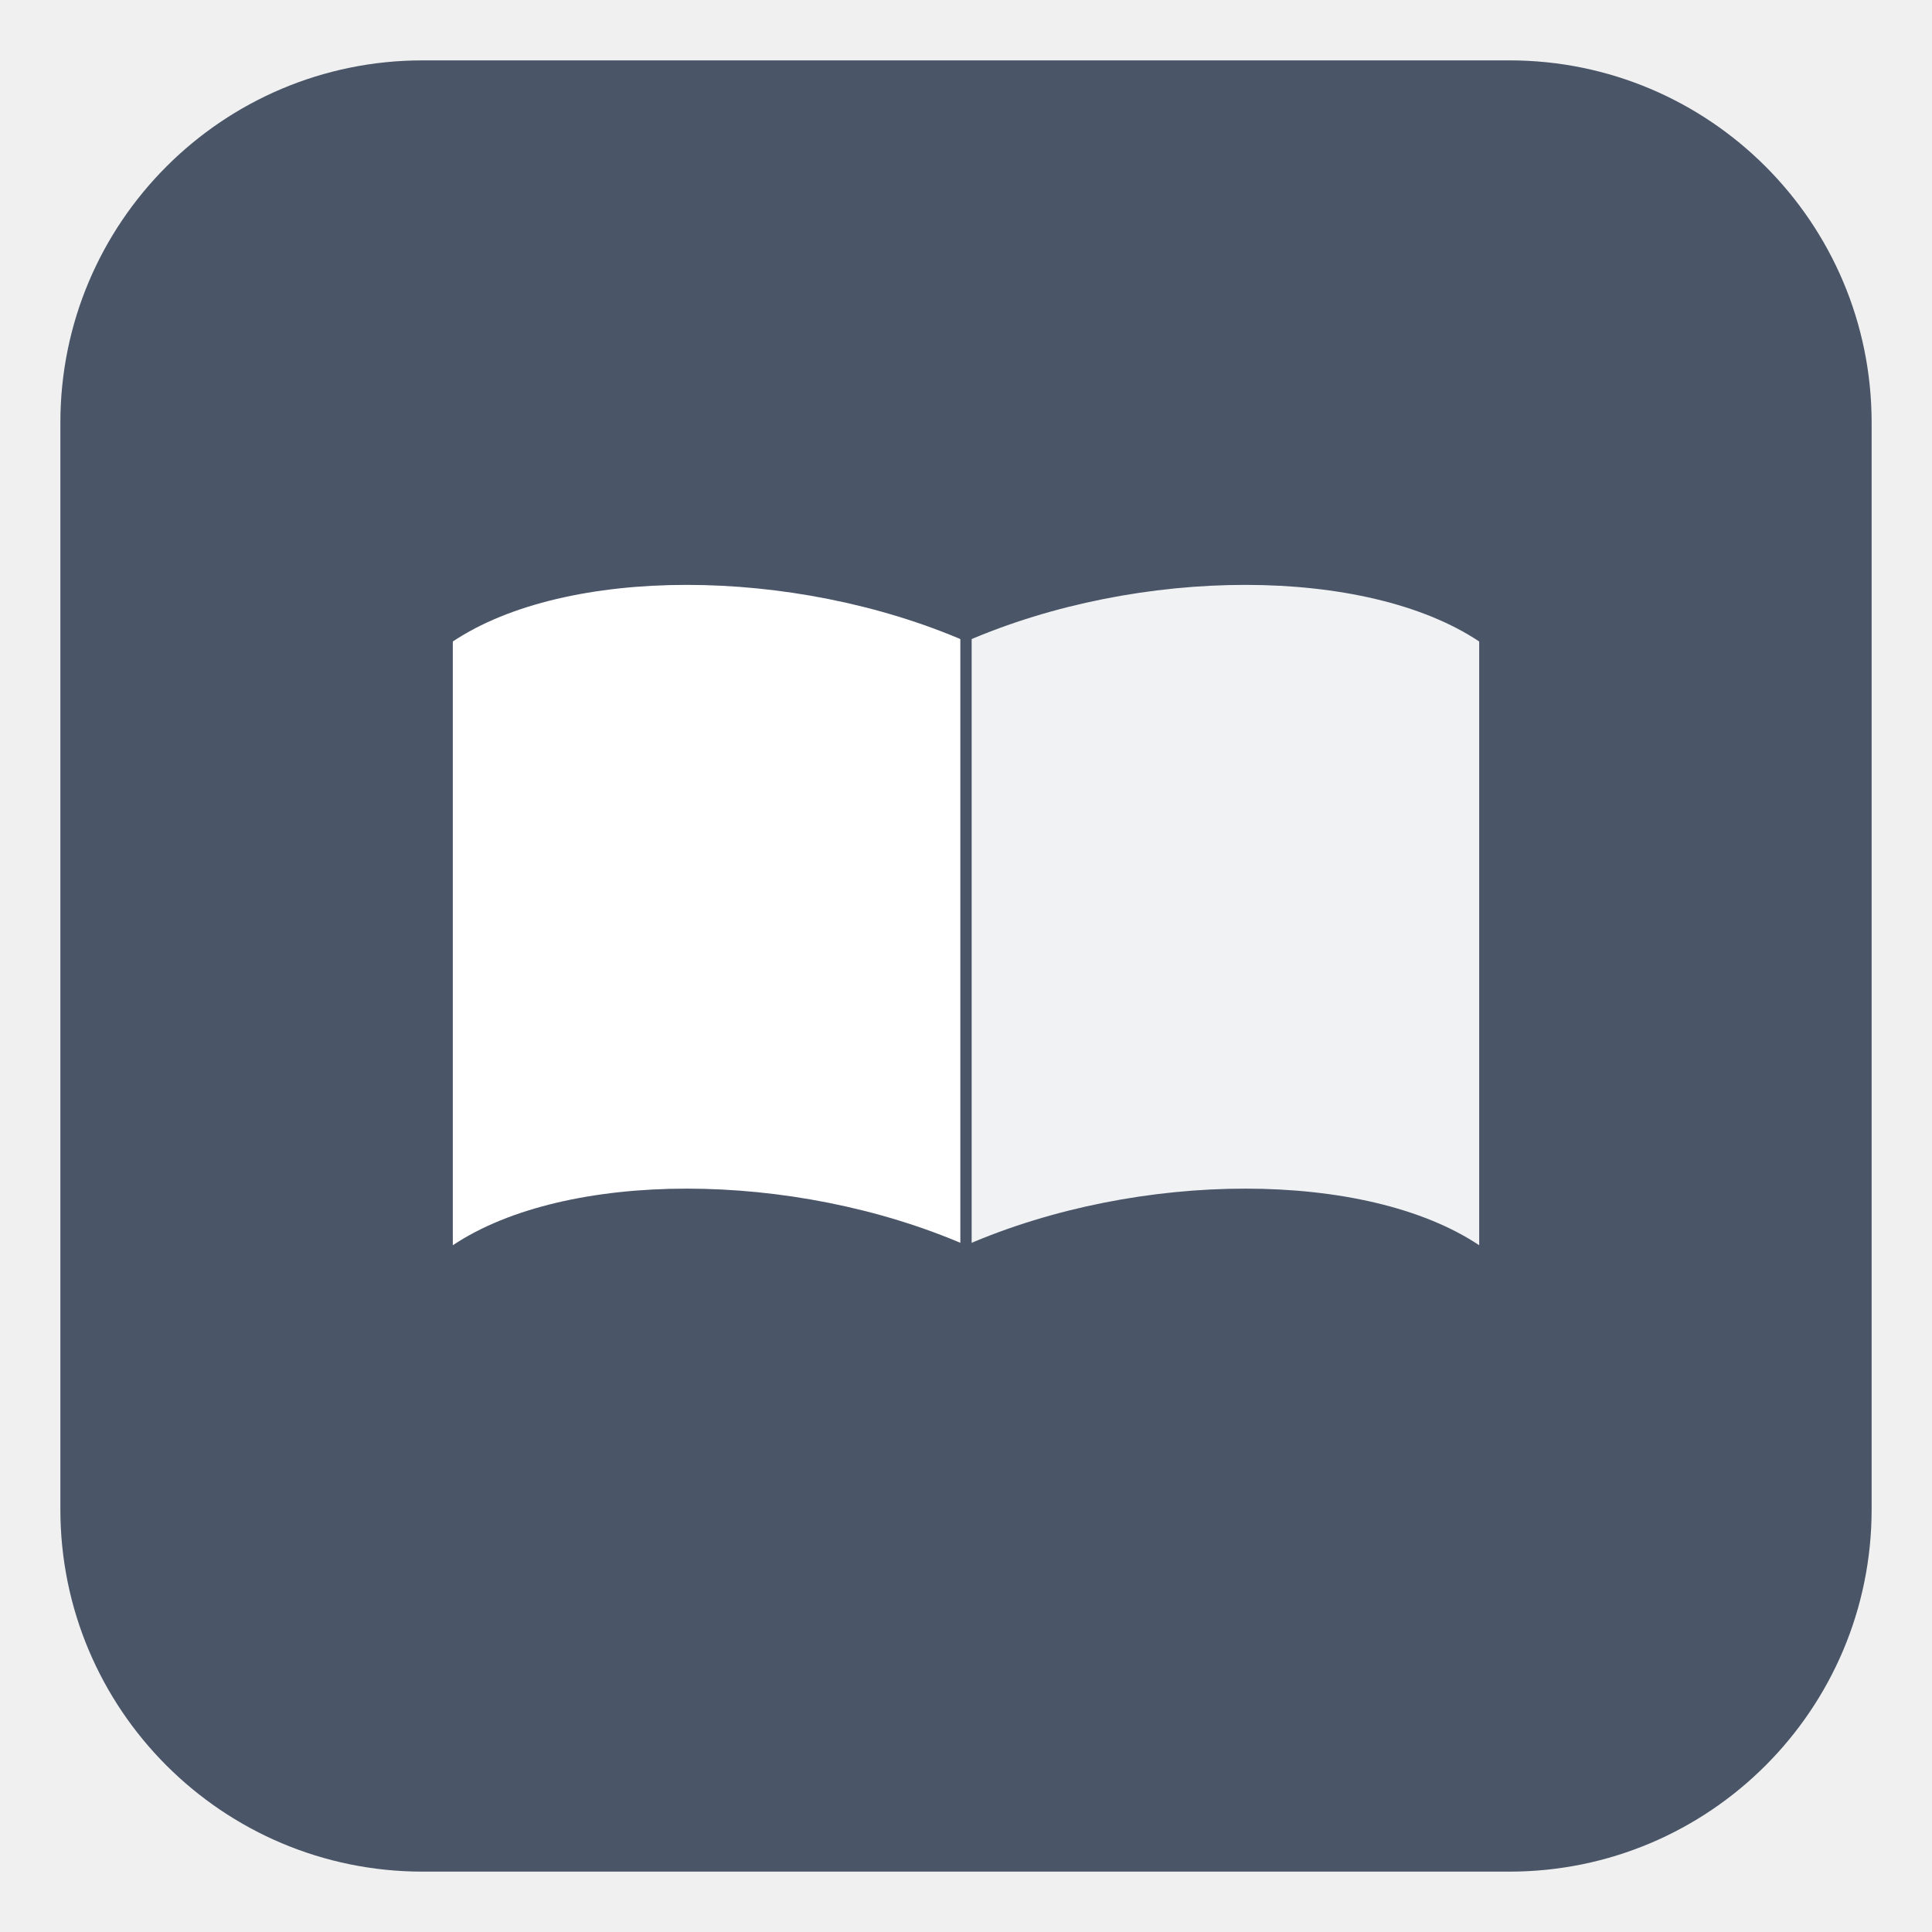
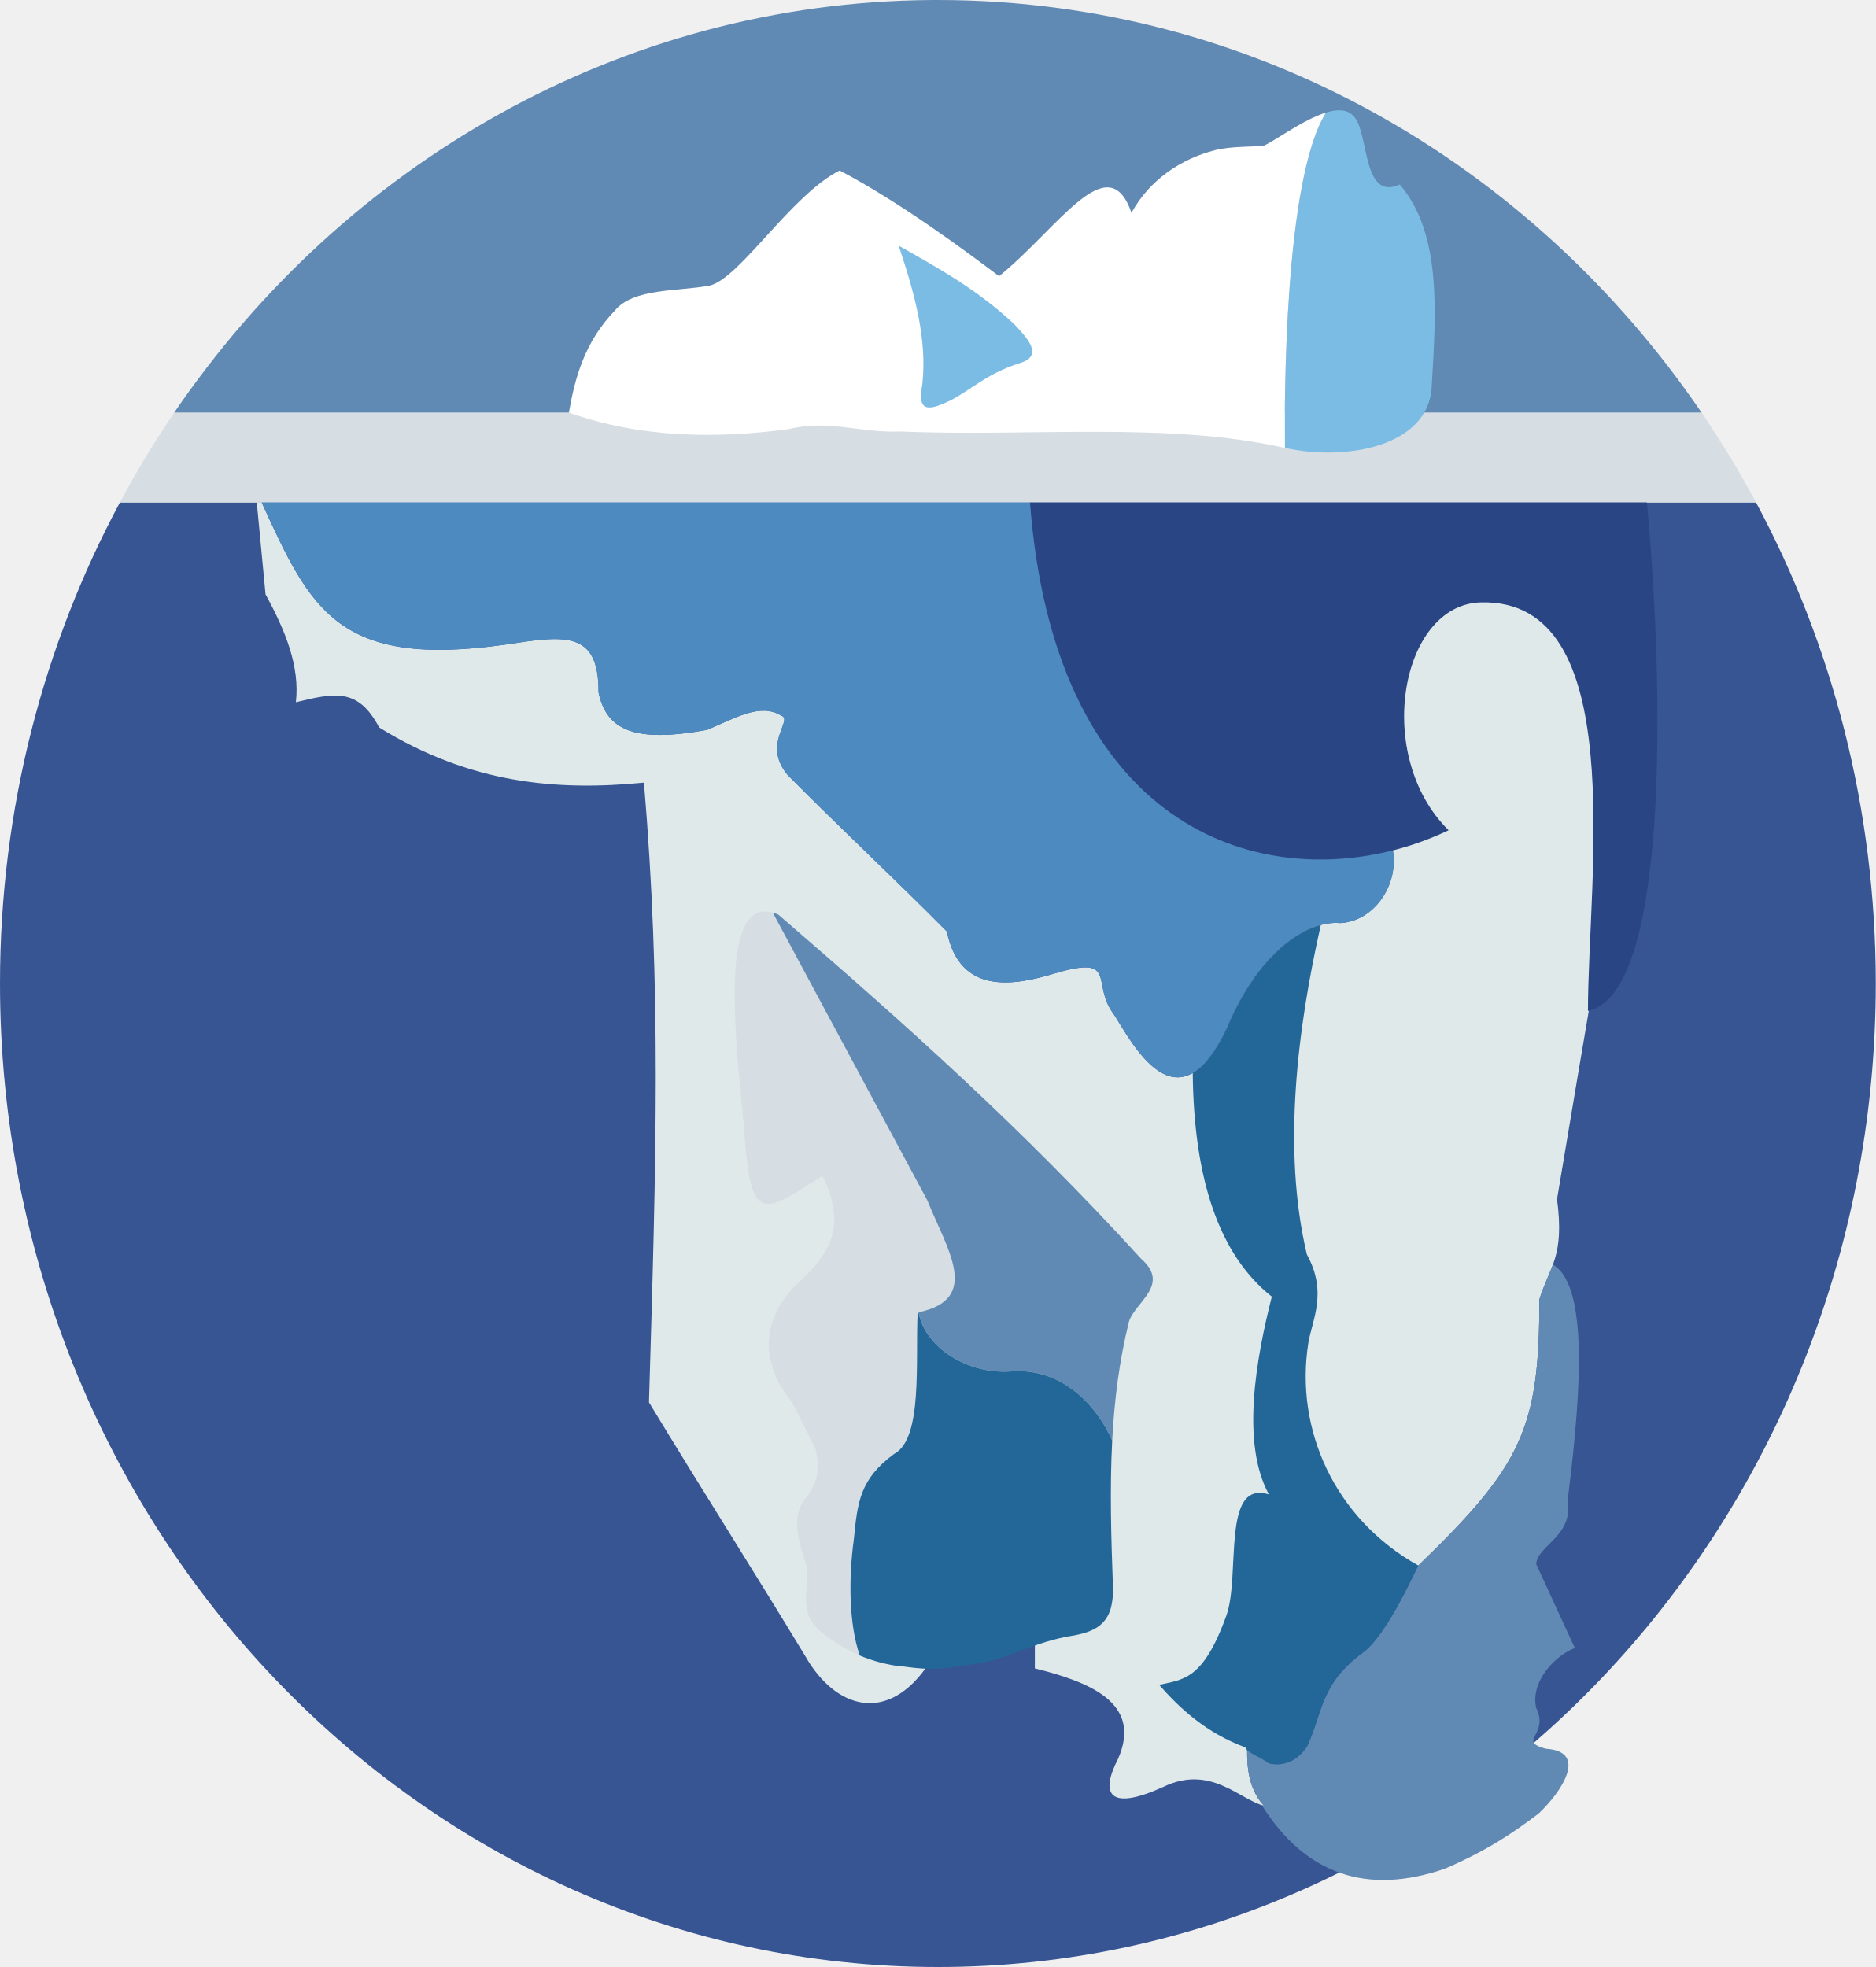
- <svg xmlns="http://www.w3.org/2000/svg" viewBox="0 0 512 512">
-   <rect x="16" y="16" width="480" height="480" rx="96" fill="#4a5568" />
-   <path d="M256,170 C210,150 150,150 120,170 L120,330 C150,310 210,310 256,330 Z" fill="#ffffff" />
-   <path d="M256,170 C302,150 362,150 392,170 L392,330 C362,310 302,310 256,330 Z" fill="#ffffff" fill-opacity="0.92" />
-   <line x1="256" y1="168" x2="256" y2="332" stroke="#4a5568" stroke-width="3" />
+ <svg xmlns="http://www.w3.org/2000/svg" id="svg1325" width="410" height="430" version="1.1">
+   <defs id="defs1328" />
+   <g id="g2492" transform="matrix(1.005595,0,0,1.000506,-0.942714,-0.217568)">
+     <path id="path1334" d="M 203.5,0.219 C 135.607,0.673 75.523,36.175 38.781,90.406 L 370.812,90.406 C 333.833,35.824 273.246,0.219 204.812,0.219 C 204.373,0.219 203.939,0.216 203.5,0.219 z " style="opacity:1;fill:#608ab4;fill-opacity:1;fill-rule:evenodd;stroke:none;stroke-width:0.565;stroke-linecap:butt;stroke-linejoin:round;stroke-miterlimit:4;stroke-dasharray:none;stroke-dashoffset:0;stroke-opacity:1" />
+     <path id="path2488" d="M 27,110 C 10.418,141.083 0.938,176.917 0.938,215.094 C 0.938,333.714 92.283,430 204.812,430 C 317.342,430 408.656,333.714 408.656,215.094 C 408.656,176.917 399.207,141.083 382.625,110 L 27,110 z " style="opacity:1;fill:#375493;fill-opacity:1;fill-rule:evenodd;stroke:none;stroke-width:0.565;stroke-linecap:butt;stroke-linejoin:round;stroke-miterlimit:4;stroke-dasharray:none;stroke-dashoffset:0;stroke-opacity:1" />
+     <path id="path2361" d="M 38.781,90.406 C 34.523,96.691 30.608,103.237 27,110 L 382.625,110 C 379.017,103.237 375.07,96.691 370.812,90.406 L 38.781,90.406 z " style="opacity:1;fill:#d6dde3;fill-opacity:1;fill-rule:evenodd;stroke:none;stroke-width:0.565;stroke-linecap:butt;stroke-linejoin:round;stroke-miterlimit:4;stroke-dasharray:none;stroke-dashoffset:0;stroke-opacity:1" />
+     <path id="path2219" d="M 291.875,24.312 C 291.029,24.327 290.12,24.517 289.156,24.812 C 280.075,39.382 280.103,87.653 280.219,98.094 C 280.238,98.098 280.262,98.089 280.281,98.094 C 293.726,101.091 311.526,97.649 312.125,84.719 C 313.153,67.678 314.179,51.15 305.188,40.531 C 296.967,44.299 298.527,29.05 295.188,25.625 C 294.354,24.668 293.194,24.29 291.875,24.312 z " style="fill:#7bbce5;fill-opacity:1;fill-rule:evenodd;stroke:none;stroke-width:1px;stroke-linecap:butt;stroke-linejoin:miter;stroke-opacity:1" />
+     <path id="path2230" d="M 289.156,24.812 C 284.368,26.283 278.539,30.649 275.656,32.062 C 273.15,32.332 268.499,32.137 265.031,33.031 C 257.576,34.955 250.791,39.53 246.875,46.719 C 241.817,31.956 230.964,50.11 218.094,60.562 C 210.965,55.168 196.604,44.405 183.438,37.469 C 172.848,42.864 161.749,61.084 155.156,62.625 C 148.306,63.91 138.65,63.15 134.625,68.031 C 127.946,74.968 125.878,82.925 124.594,90.375 C 140.265,95.941 156.704,96.11 172.375,93.969 C 181.281,91.828 187.618,94.843 196.781,94.5 C 224.591,95.698 254.712,92.289 280.219,98.094 C 280.103,87.653 280.075,39.382 289.156,24.812 z " style="fill:#ffffff;fill-opacity:1;fill-rule:evenodd;stroke:none;stroke-width:1px;stroke-linecap:butt;stroke-linejoin:miter;stroke-opacity:1" />
+     <path id="path2221" d="M 196.272,53.898 C 199.617,64.003 202.517,74.107 201.41,84.212 C 200.211,90.463 202.866,90.035 207.832,87.552 C 212.713,84.897 215.282,81.986 222.476,79.588 C 228.042,78.047 224.103,73.936 221.448,71.11 C 213.51,63.559 204.876,58.786 196.272,53.898 z " style="fill:#7bbce5;fill-opacity:1;fill-rule:evenodd;stroke:none;stroke-width:1px;stroke-linecap:butt;stroke-linejoin:miter;stroke-opacity:1" />
+     <path id="path2364" d="M 224.812,110 C 230.664,187.793 282.917,197.35 315.812,181.625 C 299.364,165.36 305.33,132.209 322.875,131.844 C 355.327,131.054 346.087,191.67 346.094,221.094 C 363.836,217.486 362.674,150.355 358.906,110 L 224.812,110 z " style="fill:#294584;fill-opacity:1;fill-rule:evenodd;stroke:none;stroke-width:1px;stroke-linecap:butt;stroke-linejoin:miter;stroke-opacity:1" />
+     <path id="path2370" d="M 56.75,110 C 57.388,116.697 58.018,123.397 58.656,130.094 C 62.949,137.952 66.14,145.798 65.25,153.656 C 73.729,151.567 78.782,150.474 83.344,159.156 C 103.297,171.579 122.25,173.061 140.906,171.219 C 144.699,216.36 143.593,252.67 142,306.625 C 153.331,325.449 164.669,343.301 176,362.125 C 182.507,373.569 193.92,377.183 202.875,363.656 C 210.551,360.184 218.199,356.722 225.875,353.25 C 225.875,357.088 225.875,360.912 225.875,364.75 C 237.663,367.716 249.323,372.228 243.969,384.5 C 239.894,392.425 242.187,395.951 253.781,390.656 C 264.023,385.668 270.343,393.404 275.688,394.781 C 268.067,386.666 274.625,370.69 274.865,354.19 C 285.8,353.191 298.285,343.28 309.219,342.281 C 331.701,320.461 335.572,312.342 335.531,284.156 C 337.79,276.846 341.034,274.915 339.375,262.219 C 340.654,254.36 342.439,244.077 343.719,236.219 C 344.595,231.075 345.438,226.039 346.281,221.062 C 346.22,221.076 346.155,221.081 346.094,221.094 C 346.087,191.67 355.327,131.054 322.875,131.844 C 305.33,132.209 299.364,165.36 315.812,181.625 C 311.999,183.448 307.918,184.955 303.688,186.031 C 305.021,193.703 299.479,201.574 292.219,201.906 C 284.974,201.258 274.318,208.448 267.562,224.938 C 256.766,247.709 246.941,227.898 243,221.781 C 237.941,215.064 244.153,208.82 230.281,212.875 C 221.137,215.702 209.529,217.57 206.75,203.75 C 195.054,191.871 183.853,181.442 172.156,169.562 C 167.486,164.004 171.376,159.428 171.406,157.469 C 171.406,157.427 171.407,157.359 171.406,157.312 C 171.406,157.305 171.407,157.288 171.406,157.281 C 171.4,157.259 171.382,157.209 171.375,157.188 C 171.369,157.164 171.352,157.116 171.344,157.094 C 171.329,157.057 171.302,157.003 171.281,156.969 C 171.276,156.958 171.255,156.917 171.25,156.906 C 171.242,156.898 171.223,156.88 171.219,156.875 C 171.199,156.854 171.152,156.805 171.125,156.781 C 171.095,156.758 171.042,156.715 171,156.688 C 170.983,156.677 170.953,156.664 170.938,156.656 C 170.883,156.63 170.815,156.615 170.75,156.594 C 166.188,153.715 160.656,157.181 154.625,159.688 C 138.882,162.578 132.734,159.796 131.031,151.469 C 131.124,137.714 123.388,139.149 110.75,141.062 C 74.322,146.252 68.431,133.359 57.812,110 L 56.75,110 z " style="fill:#e0e9ea;fill-opacity:1;fill-rule:evenodd;stroke:none;stroke-width:1px;stroke-linecap:butt;stroke-linejoin:miter;stroke-opacity:1" />
+     <path id="path2383" d="M 57.812,110 C 68.431,133.359 74.322,146.252 110.75,141.062 C 123.388,139.149 131.124,137.714 131.031,151.469 C 132.734,159.796 138.882,162.578 154.625,159.688 C 160.656,157.181 166.188,153.715 170.75,156.594 C 170.815,156.615 170.883,156.63 170.938,156.656 C 170.953,156.664 170.983,156.677 171,156.688 C 171.042,156.715 171.095,156.758 171.125,156.781 C 171.152,156.805 171.199,156.854 171.219,156.875 C 171.223,156.88 171.242,156.898 171.25,156.906 C 171.255,156.917 171.276,156.958 171.281,156.969 C 171.302,157.003 171.329,157.057 171.344,157.094 C 171.352,157.116 171.369,157.164 171.375,157.188 C 171.382,157.209 171.4,157.259 171.406,157.281 C 171.407,157.288 171.406,157.305 171.406,157.312 C 171.407,157.359 171.406,157.427 171.406,157.469 C 171.376,159.428 167.486,164.004 172.156,169.562 C 183.853,181.442 195.054,191.871 206.75,203.75 C 209.529,217.57 221.137,215.702 230.281,212.875 C 244.153,208.82 237.941,215.064 243,221.781 C 246.941,227.898 256.766,247.709 267.562,224.938 C 274.318,208.448 284.974,201.258 292.219,201.906 C 299.479,201.574 305.021,193.703 303.688,186.031 C 271.419,194.24 229.985,178.775 224.812,110 L 57.812,110 z " style="fill:#4d8ac0;fill-opacity:1;fill-rule:evenodd;stroke:none;stroke-width:1px;stroke-linecap:butt;stroke-linejoin:miter;stroke-opacity:1" />
+     <path id="path2398" d="M 166.938,199.375 C 156.439,200.06 161.911,235.161 163.062,251.781 C 164.618,268.142 168.265,264.288 179.688,257.156 C 184.94,267.81 181.746,273.762 174.312,280.656 C 168.778,285.886 165.604,293.698 170.406,302.688 C 171.875,305.136 173.109,306.173 174.812,310.031 C 175.955,312.316 177.076,314.621 178.219,316.906 C 179.537,321.958 178.05,325.11 175.844,327.812 C 173.801,330.738 173.407,333.687 176.062,341.781 C 177.512,346.482 173.54,352.095 179.688,357.031 C 182.412,359.148 185.081,360.731 187.812,361.906 C 185.442,355.007 185.372,345.05 186.531,336.5 C 187.314,328.434 187.858,323.419 195.219,317.938 C 201.64,314.648 199.858,297.274 200.406,286.938 C 200.469,286.993 200.559,287.043 200.625,287.094 C 200.617,287.048 200.633,286.984 200.625,286.938 C 214.361,284.037 206.714,273.05 202.5,262.5 L 168.906,199.625 C 168.242,199.441 167.631,199.353 167.062,199.375 C 167.021,199.377 166.979,199.372 166.938,199.375 z " style="fill:#d6dde3;fill-opacity:1;fill-rule:evenodd;stroke:none;stroke-width:1px;stroke-linecap:butt;stroke-linejoin:miter;stroke-opacity:1" />
+     <path id="path2404" d="M 168.906,199.625 L 202.5,262.5 C 206.714,273.05 214.361,284.037 200.625,286.938 C 201.849,294.299 210.954,300.705 221.062,299.844 C 231.577,299.166 239.224,307.028 242.688,314.969 C 243.145,306.212 244.213,297.522 246.344,288.938 C 247.701,284.694 255.395,280.934 249,275.281 C 223.101,246.766 198.138,224.349 170.125,200.062 C 169.699,199.878 169.297,199.734 168.906,199.625 z " style="fill:#608ab4;fill-opacity:1;fill-rule:evenodd;stroke:none;stroke-width:1px;stroke-linecap:butt;stroke-linejoin:miter;stroke-opacity:1" />
+     <path id="path2407" d="M 200.406,286.938 C 199.858,297.274 201.64,314.648 195.219,317.938 C 187.858,323.419 187.314,328.434 186.531,336.5 C 185.37,345.061 185.433,355.037 187.812,361.938 C 190.242,362.976 192.731,363.68 195.375,364.125 C 199.821,364.523 202.62,365.623 212,363.906 C 220.213,362.959 225.144,358.948 234.531,357.531 C 239.655,356.525 243.123,354.569 242.844,346.75 C 242.453,336.071 242.137,325.469 242.688,314.969 C 239.224,307.028 231.577,299.166 221.062,299.844 C 211.072,300.695 202.048,294.439 200.656,287.188 C 200.654,287.173 200.659,287.171 200.656,287.156 C 200.651,287.152 200.661,287.129 200.656,287.125 C 200.58,287.059 200.481,287.008 200.406,286.938 z " style="fill:#236798;fill-opacity:1;fill-rule:evenodd;stroke:none;stroke-width:1px;stroke-linecap:butt;stroke-linejoin:miter;stroke-opacity:1" />
+     <path id="path2460" d="M 338.469,276.531 C 337.606,278.923 336.488,281.061 335.531,284.156 C 335.572,312.342 331.701,320.461 309.219,342.281 C 309.016,342.332 302.588,357.407 297.125,361.344 C 287.91,368.156 288.485,374.333 285.062,381.781 C 282.585,385.546 279.165,386.152 276.688,385.469 C 275.141,384.248 273.578,383.669 272.031,381.812 C 271.933,384.858 272.146,387.631 272.938,390.062 C 272.973,390.134 272.996,390.209 273.031,390.281 C 273.035,390.291 273.028,390.303 273.031,390.312 C 273.465,391.195 273.872,392.086 274.281,392.969 C 274.304,393.005 274.321,393.027 274.344,393.062 C 274.348,393.071 274.34,393.085 274.344,393.094 C 274.716,393.673 275.144,394.232 275.625,394.75 C 275.479,394.711 275.335,394.673 275.188,394.625 C 284.626,409.717 297.956,414.438 315.062,408.5 C 324.274,404.482 329.659,400.804 335.375,396.469 C 340.347,391.752 346.263,382.898 336.938,382.312 C 335.609,381.961 334.869,381.617 334.5,381.25 C 334.487,381.236 334.45,381.201 334.438,381.188 C 334.402,381.145 334.37,381.074 334.344,381.031 C 334.306,380.967 334.27,380.879 334.25,380.812 C 334.246,380.798 334.222,380.765 334.219,380.75 C 334.215,380.727 334.221,380.679 334.219,380.656 C 334.217,380.633 334.219,380.586 334.219,380.562 C 334.237,379.218 336.796,377.3 334.844,373.406 C 333.508,367.451 339.184,361.82 343.25,360.312 C 340.455,354.199 337.639,348.082 334.844,341.969 C 335.037,337.954 342.934,335.835 341.656,328.344 C 343.936,309.5 347.025,281.529 338.469,276.531 z " style="fill:#608ab4;fill-opacity:1;fill-rule:evenodd;stroke:none;stroke-width:1px;stroke-linecap:butt;stroke-linejoin:miter;stroke-opacity:1" />
+     <path id="path2468" d="M 288.031,202.312 C 281.276,204.13 273.104,211.411 267.562,224.938 C 265.032,230.275 262.548,233.273 260.188,234.656 C 260.424,257.905 265.947,274.457 277.375,283.531 C 273.986,296.982 270.607,315.524 276.75,326.75 C 266.371,323.467 270.603,344.334 267.531,353.125 C 262.342,367.741 257.778,367.104 252.906,368.375 C 257.354,373.459 263.078,378.854 271.656,382.031 C 271.658,382.048 271.653,382.077 271.656,382.094 C 271.674,382.169 271.734,382.268 271.781,382.344 C 272.421,383.315 275.298,384.372 276.688,385.469 C 279.165,386.152 282.585,385.546 285.062,381.781 C 288.485,374.333 287.91,368.156 297.125,361.344 C 302.46,357.499 308.741,343.001 309.219,342.281 C 290.984,332.033 282.365,312.504 285.312,293.688 C 286.16,288.498 289.554,282.679 285,274.312 C 279.554,251.319 283.022,224.567 288.031,202.312 z " style="fill:#236798;fill-opacity:1;fill-rule:evenodd;stroke:none;stroke-width:1px;stroke-linecap:butt;stroke-linejoin:miter;stroke-opacity:1" />
+   </g>
</svg>
